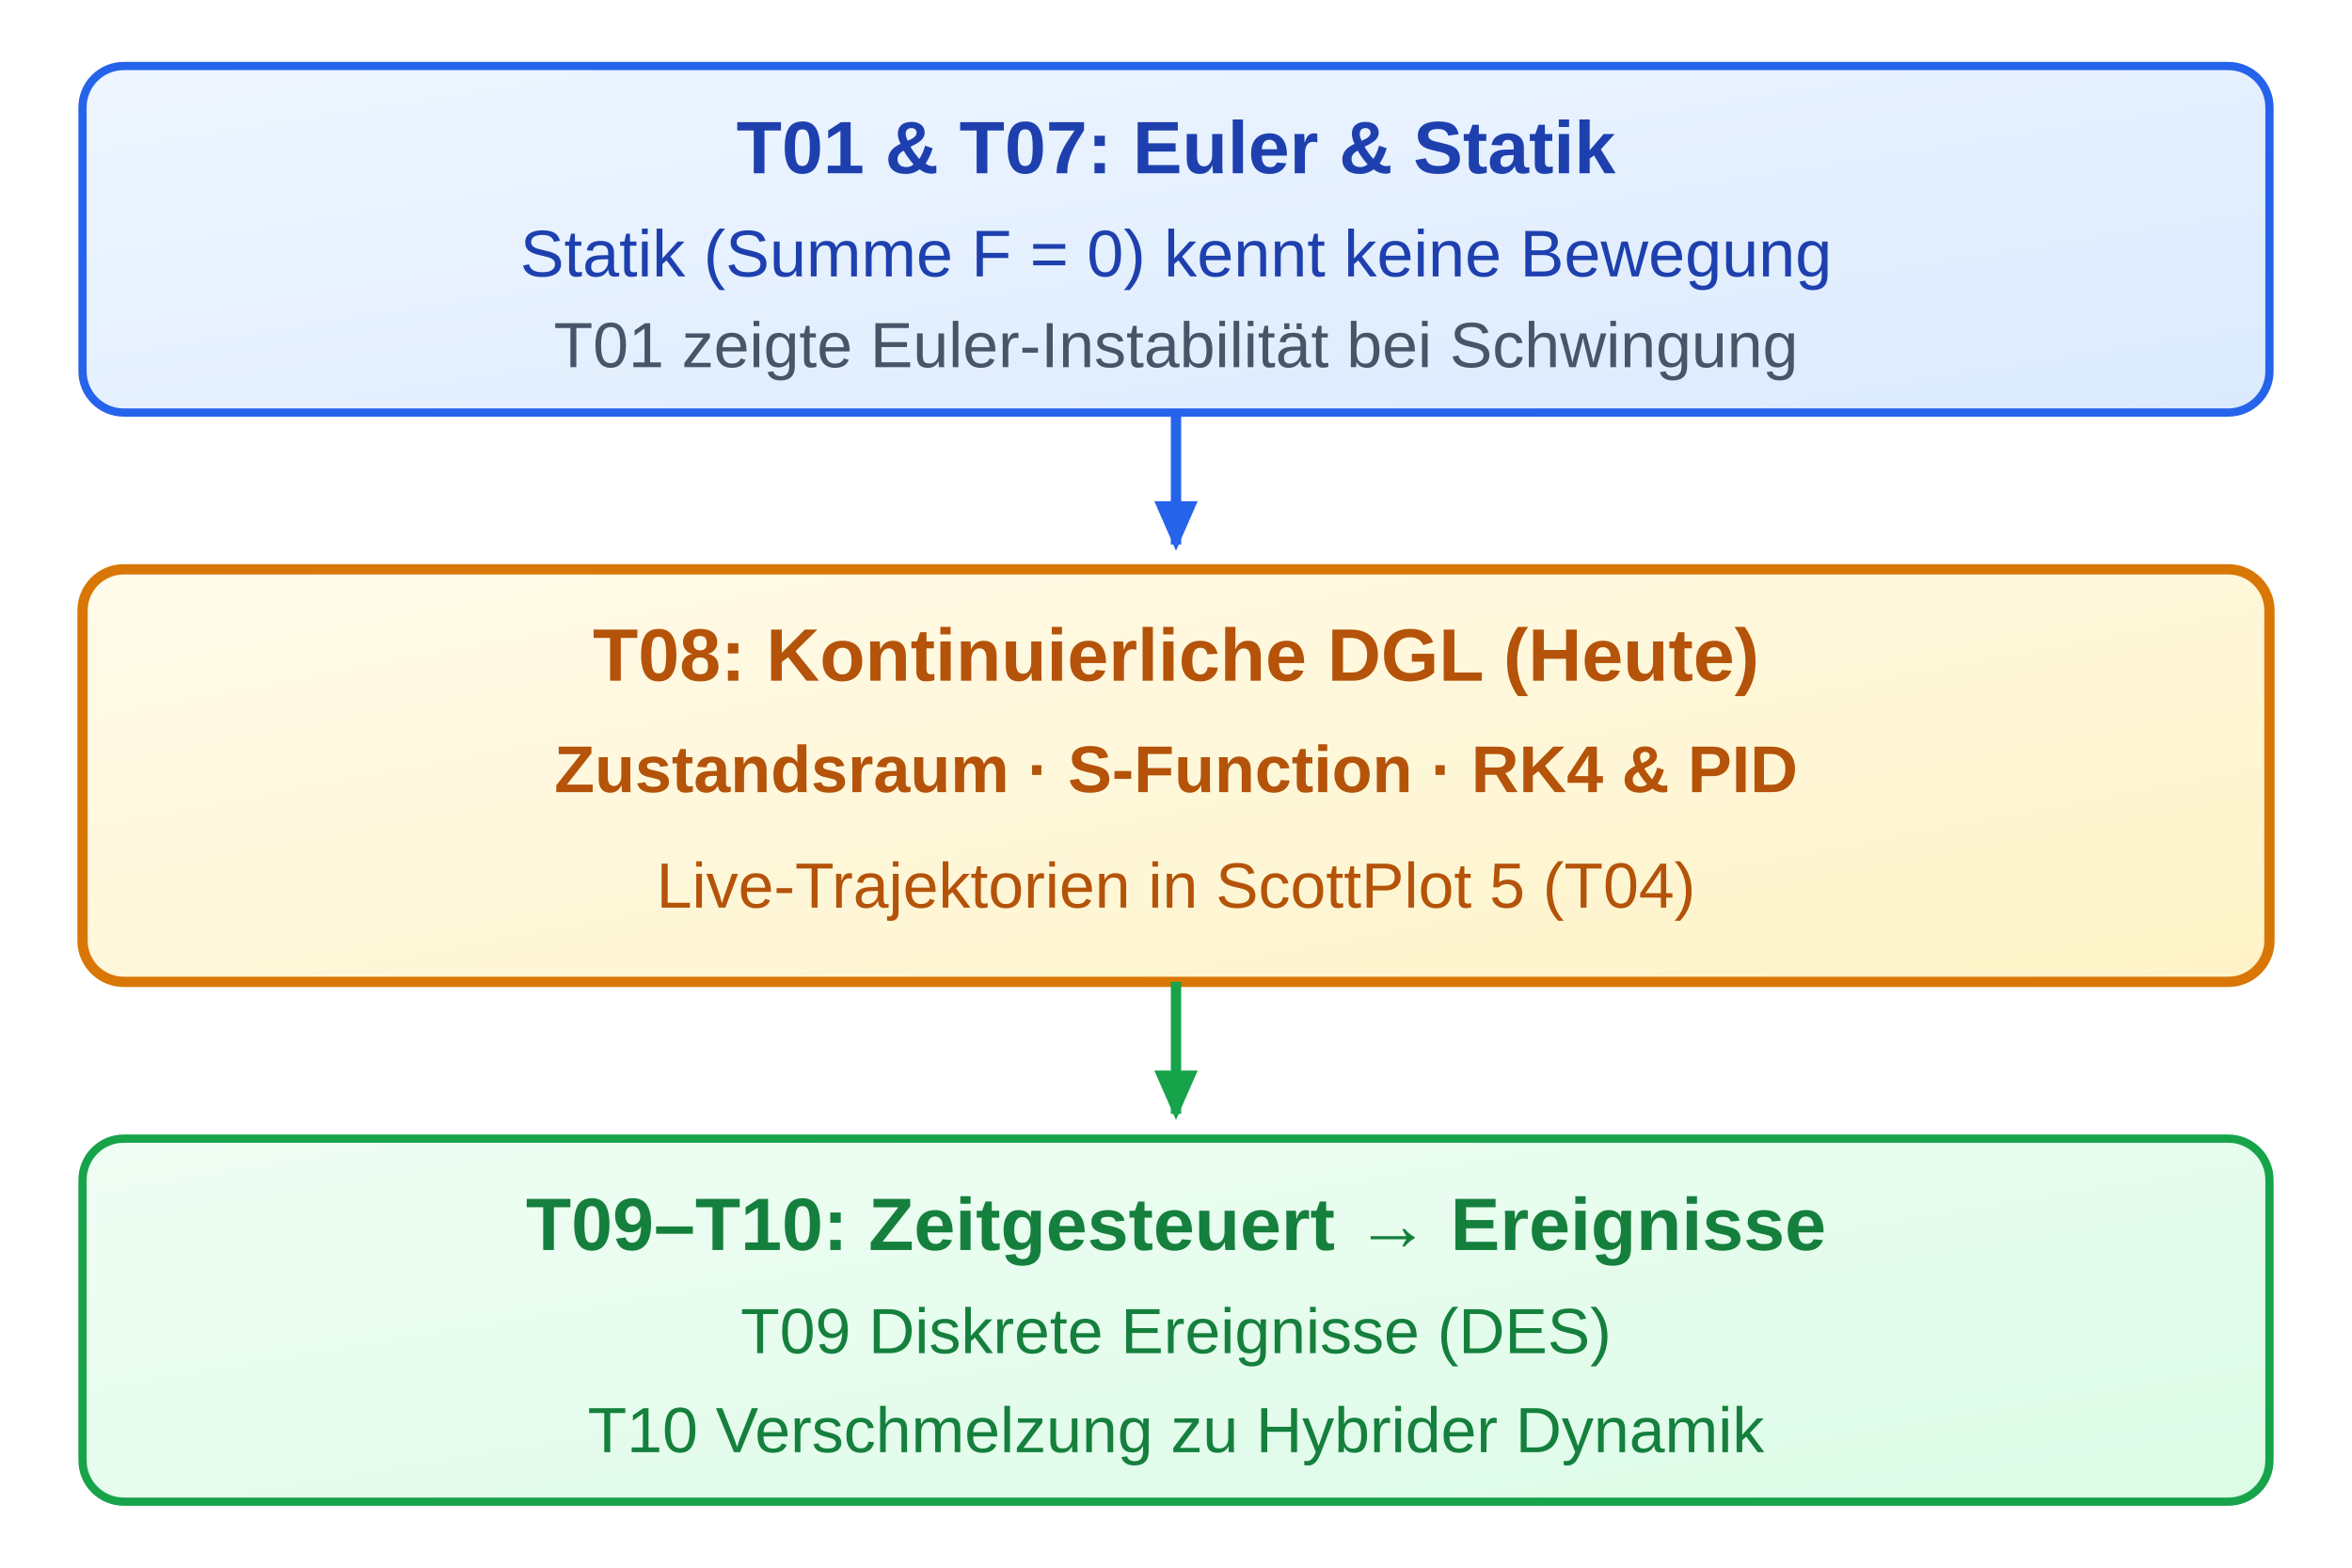
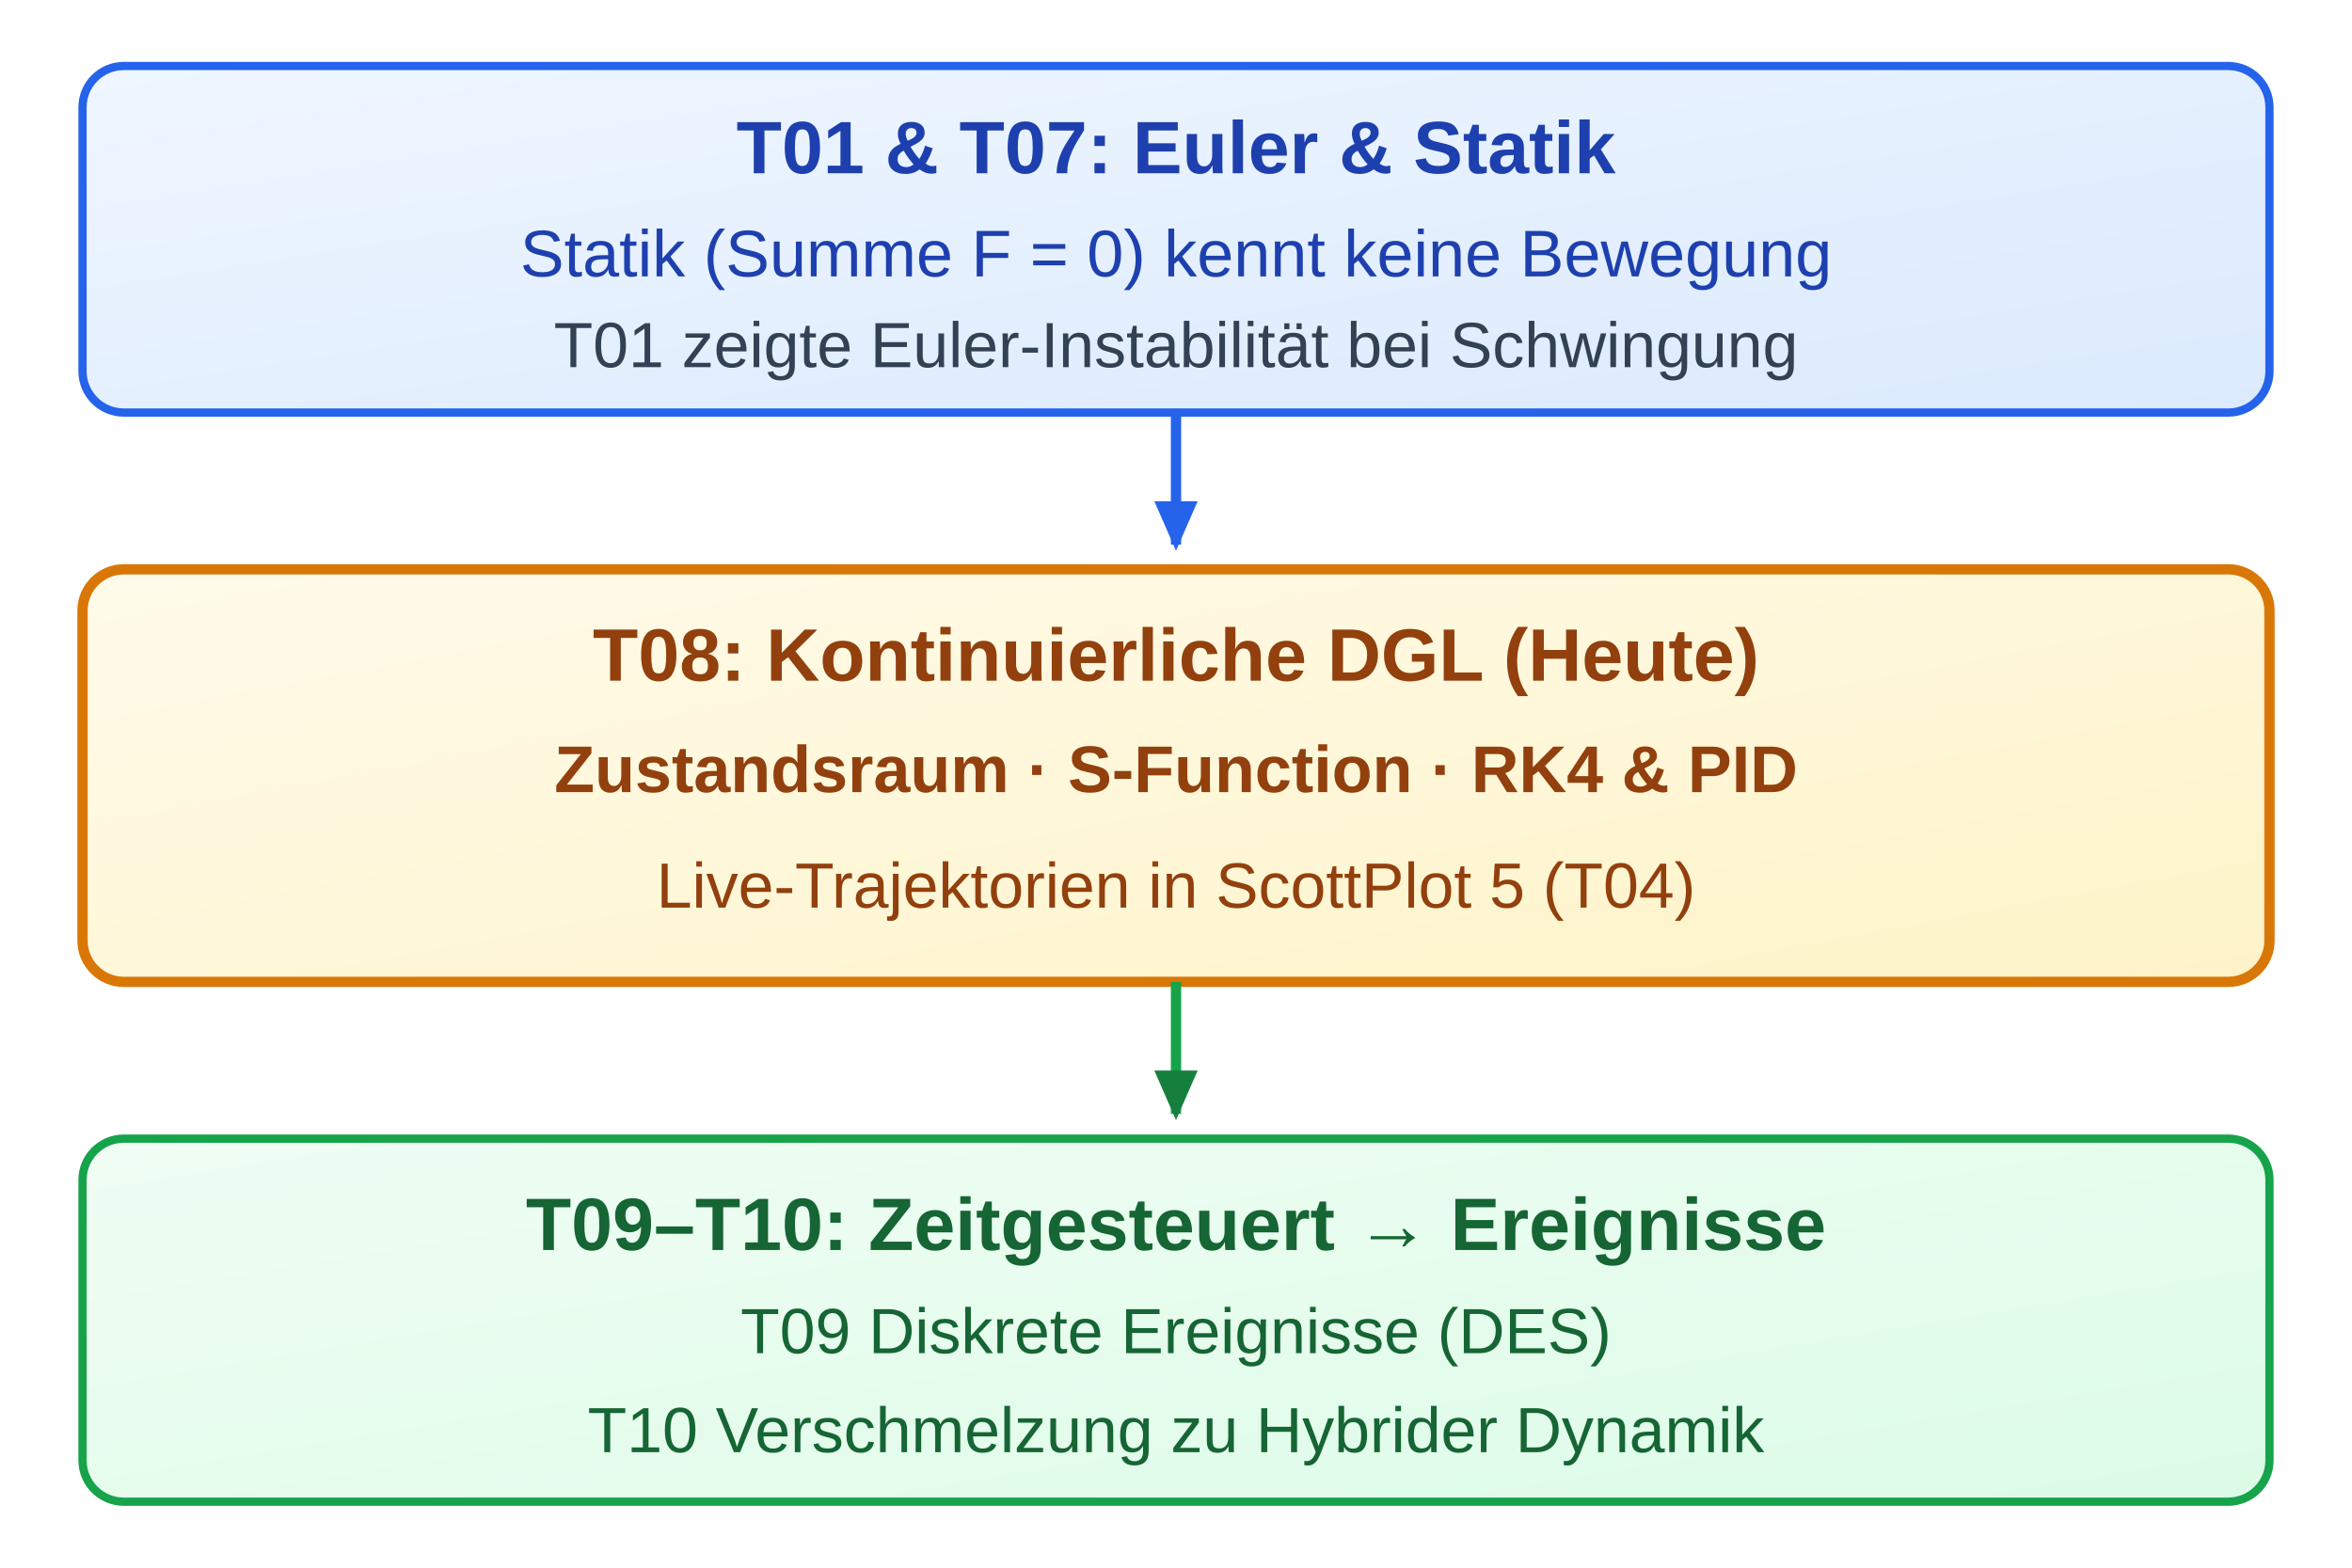
<svg xmlns="http://www.w3.org/2000/svg" viewBox="-45 0 570 380" width="570" height="380">
  <defs>
    <linearGradient id="grad-sem-primary" x1="0%" y1="0%" x2="100%" y2="100%">
      <stop offset="0%" stop-color="#eff6ff" />
      <stop offset="100%" stop-color="#dbeafe" />
    </linearGradient>
    <linearGradient id="grad-sem-success" x1="0%" y1="0%" x2="100%" y2="100%">
      <stop offset="0%" stop-color="#f0fdf4" />
      <stop offset="100%" stop-color="#dcfce7" />
    </linearGradient>
    <linearGradient id="grad-sem-warning" x1="0%" y1="0%" x2="100%" y2="100%">
      <stop offset="0%" stop-color="#fffbeb" />
      <stop offset="100%" stop-color="#fef3c7" />
    </linearGradient>
    <linearGradient id="grad-sem-muted" x1="0%" y1="0%" x2="100%" y2="100%">
      <stop offset="0%" stop-color="#f8fafc" />
      <stop offset="100%" stop-color="#e2e8f0" />
    </linearGradient>
    <marker id="arrB" viewBox="0 0 10 10" refX="7" refY="5" markerWidth="6" markerHeight="6" orient="auto">
      <path class="sem-primary-fill" d="M 0 1.5 L 8 5 L 0 8.5 z" />
    </marker>
    <marker id="arrG" viewBox="0 0 10 10" refX="7" refY="5" markerWidth="6" markerHeight="6" orient="auto">
      <path class="sem-success-fill" d="M 0 1.5 L 8 5 L 0 8.5 z" />
    </marker>
    <style>
      
/* @svg-palette:start */
      .sem-primary { fill: url(#grad-sem-primary); stroke: #2563eb; }
      .sem-primary-bg { fill: url(#grad-sem-primary); stroke: none; }
      .sem-primary-stroke { stroke: #2563eb; }
      .sem-primary-fill { fill: #2563eb; }
      .sem-primary-text { fill: #1e40af; }
      .sem-success { fill: url(#grad-sem-success); stroke: #16a34a; }
      .sem-success-bg { fill: url(#grad-sem-success); stroke: none; }
      .sem-success-stroke { stroke: #16a34a; }
-       .sem-success-fill { fill: #16a34a; }
-       .sem-success-text { fill: #15803d; }
+       .sem-success-fill { fill: #15803d; }
+       .sem-success-text { fill: #166534; }
      .sem-warning { fill: url(#grad-sem-warning); stroke: #d97706; }
      .sem-warning-bg { fill: url(#grad-sem-warning); stroke: none; }
      .sem-warning-stroke { stroke: #d97706; }
-       .sem-warning-fill { fill: #d97706; }
-       .sem-warning-text { fill: #b45309; }
+       .sem-warning-fill { fill: #b45309; }
+       .sem-warning-text { fill: #92400e; }
      .sem-muted { fill: url(#grad-sem-muted); stroke: #94a3b8; }
      .sem-muted-bg { fill: url(#grad-sem-muted); stroke: none; }
      .sem-muted-stroke { stroke: #94a3b8; }
-       .sem-muted-fill { fill: #94a3b8; }
-       .sem-muted-text { fill: #475569; }
+       .sem-muted-fill { fill: #475569; }
+       .sem-muted-text { fill: #334155; }
      /* @svg-palette:end */
text { font-family: 'Segoe UI', Arial, Helvetica, sans-serif; }
    </style>
  </defs>
  <rect x="-45" y="0" width="570" height="380" fill="none" />
  <rect class="sem-primary" x="-25" y="16" width="530" height="84" rx="10" stroke-width="2" />
  <text class="sem-primary-text" x="240" y="42" font-size="18" font-weight="bold" text-anchor="middle">T01 &amp; T07: Euler &amp; Statik</text>
  <text class="sem-primary-text" x="240" y="67" font-size="16" text-anchor="middle">Statik (Summe F = 0) kennt keine Bewegung</text>
  <text class="sem-muted-text" x="240" y="89" font-size="15.5" text-anchor="middle">T01 zeigte Euler-Instabilität bei Schwingung</text>
  <line class="sem-primary-stroke" x1="240" y1="100" x2="240" y2="132" stroke-width="2.5" marker-end="url(#arrB)" />
  <rect class="sem-warning" x="-25" y="138" width="530" height="100" rx="10" stroke-width="2.5" />
  <text class="sem-warning-text" x="240" y="165" font-size="18" font-weight="bold" text-anchor="middle">T08: Kontinuierliche DGL (Heute)</text>
  <text class="sem-warning-text" x="240" y="192" font-size="16" font-weight="bold" text-anchor="middle">Zustandsraum · S-Function · RK4 &amp; PID</text>
  <text class="sem-warning-text" x="240" y="220" font-size="15.5" text-anchor="middle">Live-Trajektorien in ScottPlot 5 (T04)</text>
  <line class="sem-success-stroke" x1="240" y1="238" x2="240" y2="270" stroke-width="2.5" marker-end="url(#arrG)" />
  <rect class="sem-success" x="-25" y="276" width="530" height="88" rx="10" stroke-width="2" />
  <text class="sem-success-text" x="240" y="303" font-size="18" font-weight="bold" text-anchor="middle">T09–T10: Zeitgesteuert → Ereignisse</text>
  <text class="sem-success-text" x="240" y="328" font-size="15.5" text-anchor="middle">T09 Diskrete Ereignisse (DES)</text>
  <text class="sem-success-text" x="240" y="352" font-size="15.5" text-anchor="middle">T10 Verschmelzung zu Hybrider Dynamik</text>
</svg>
